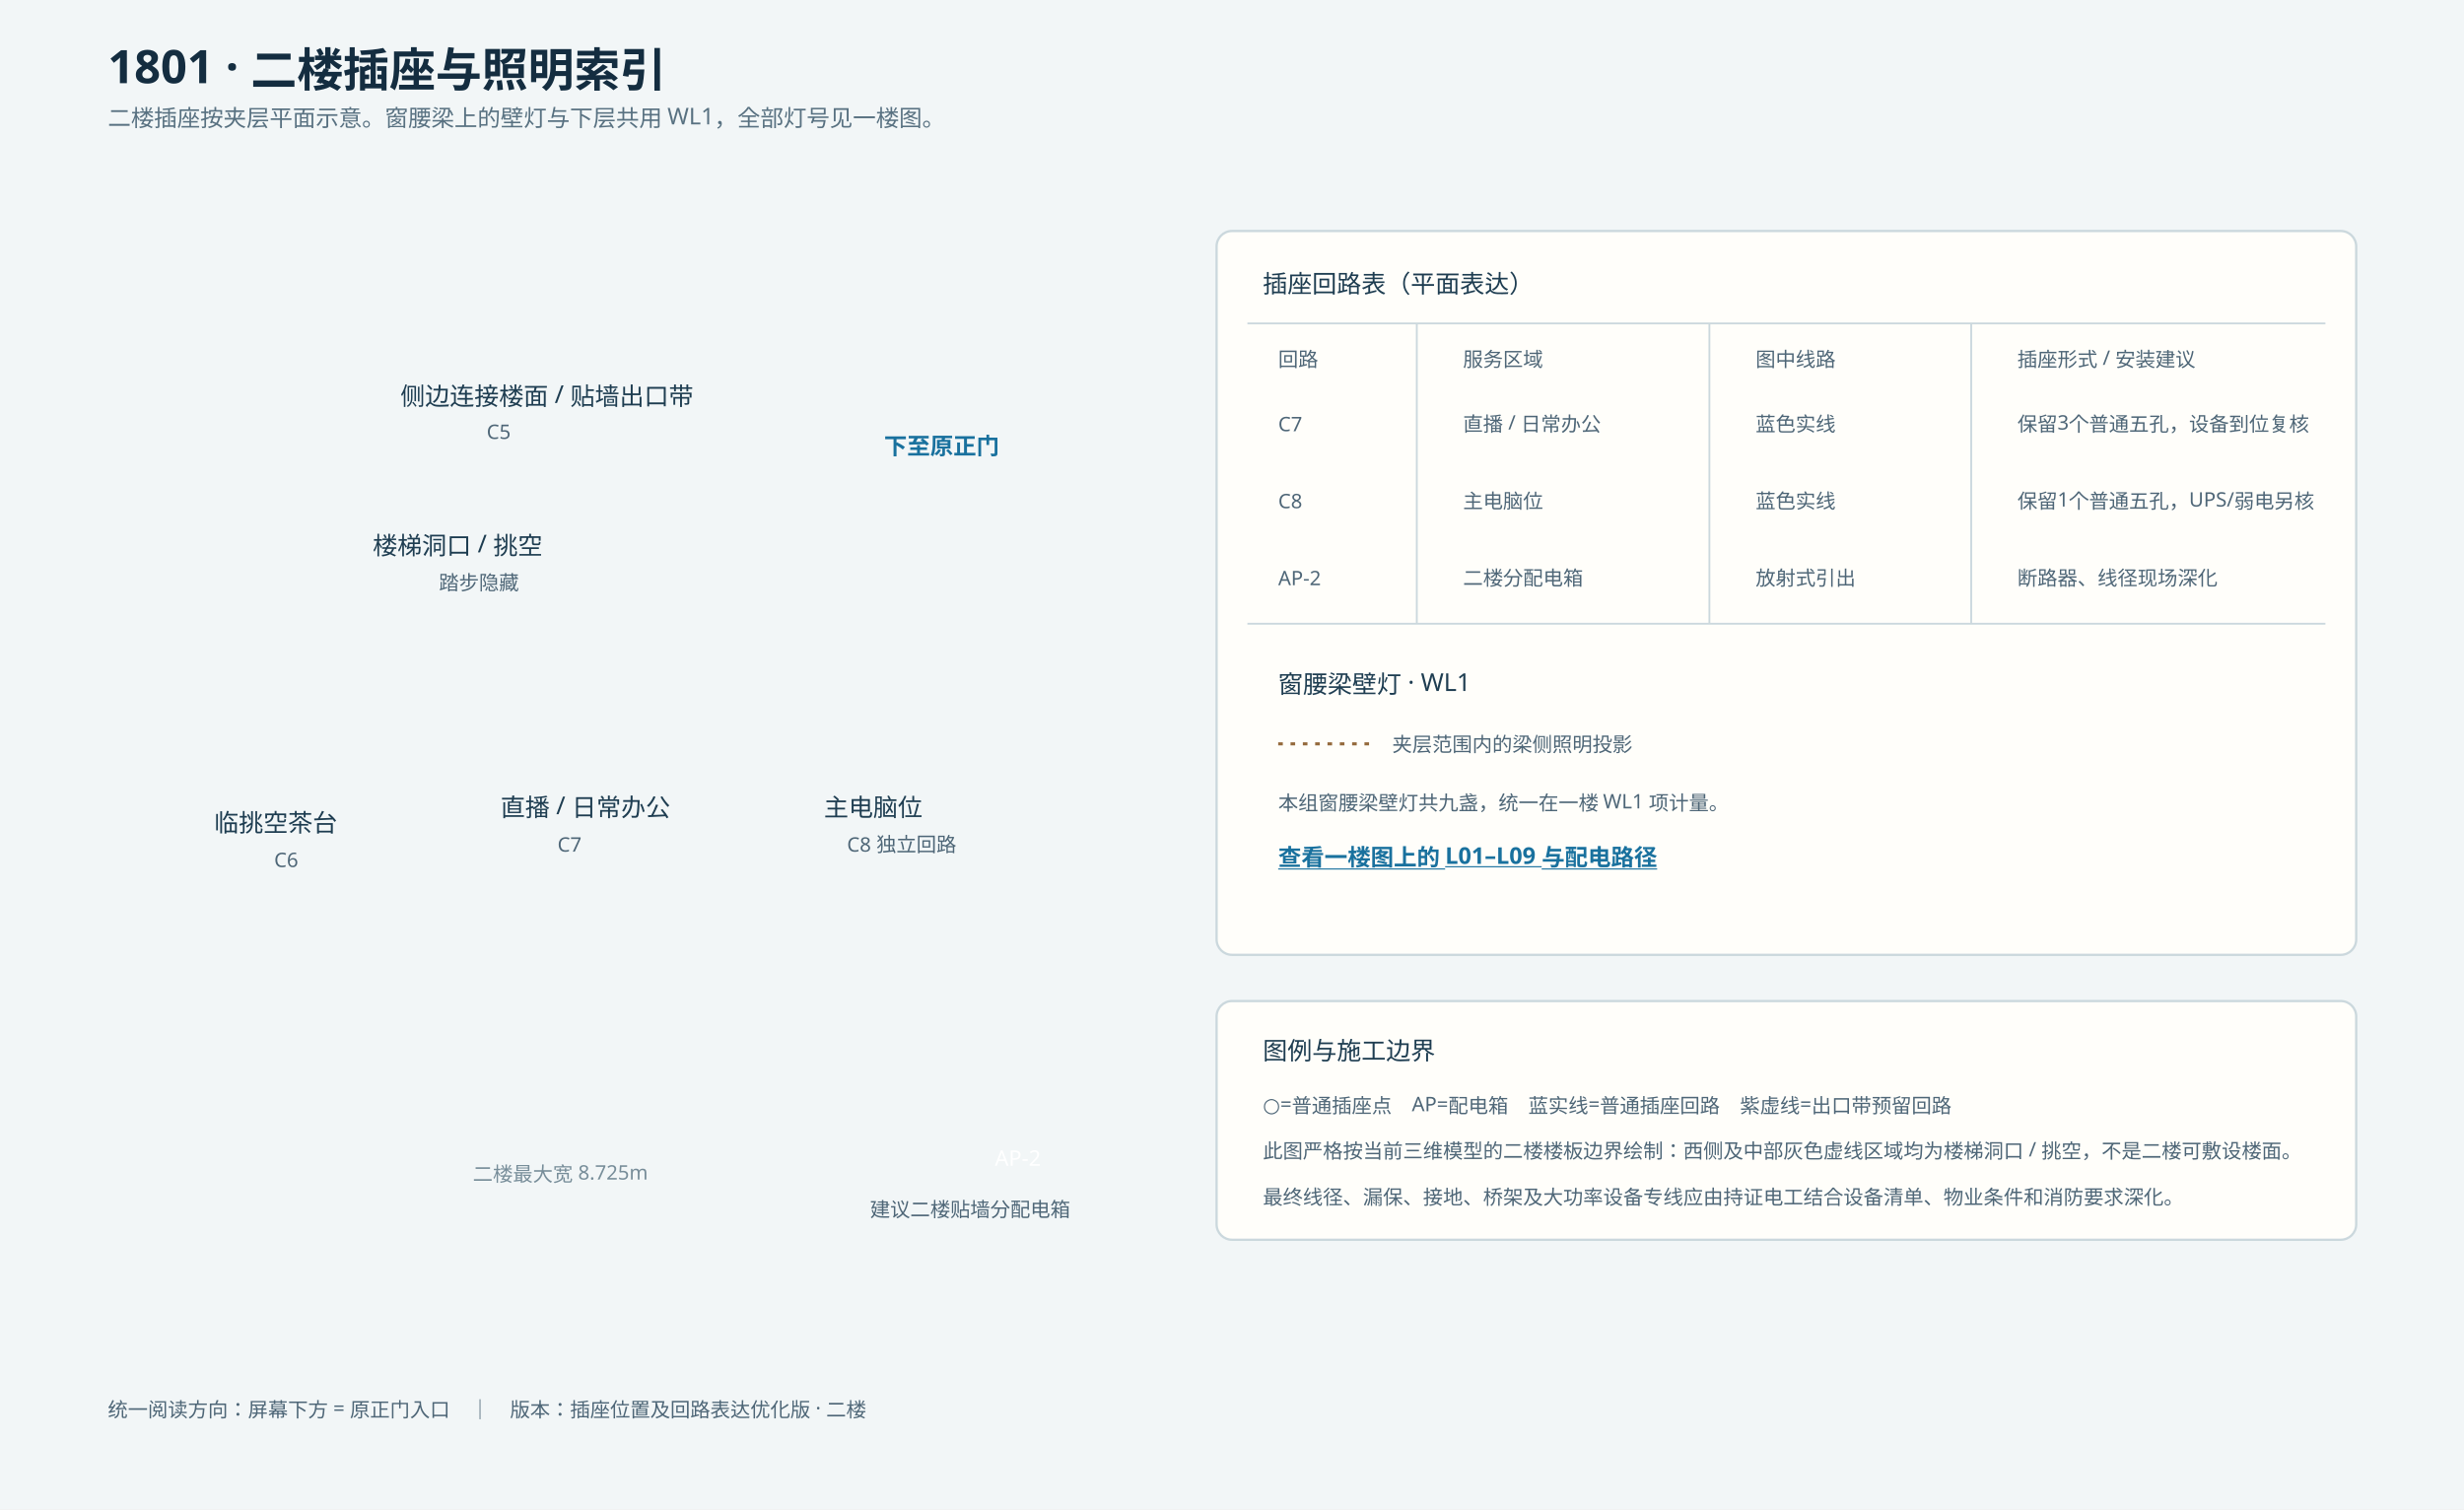
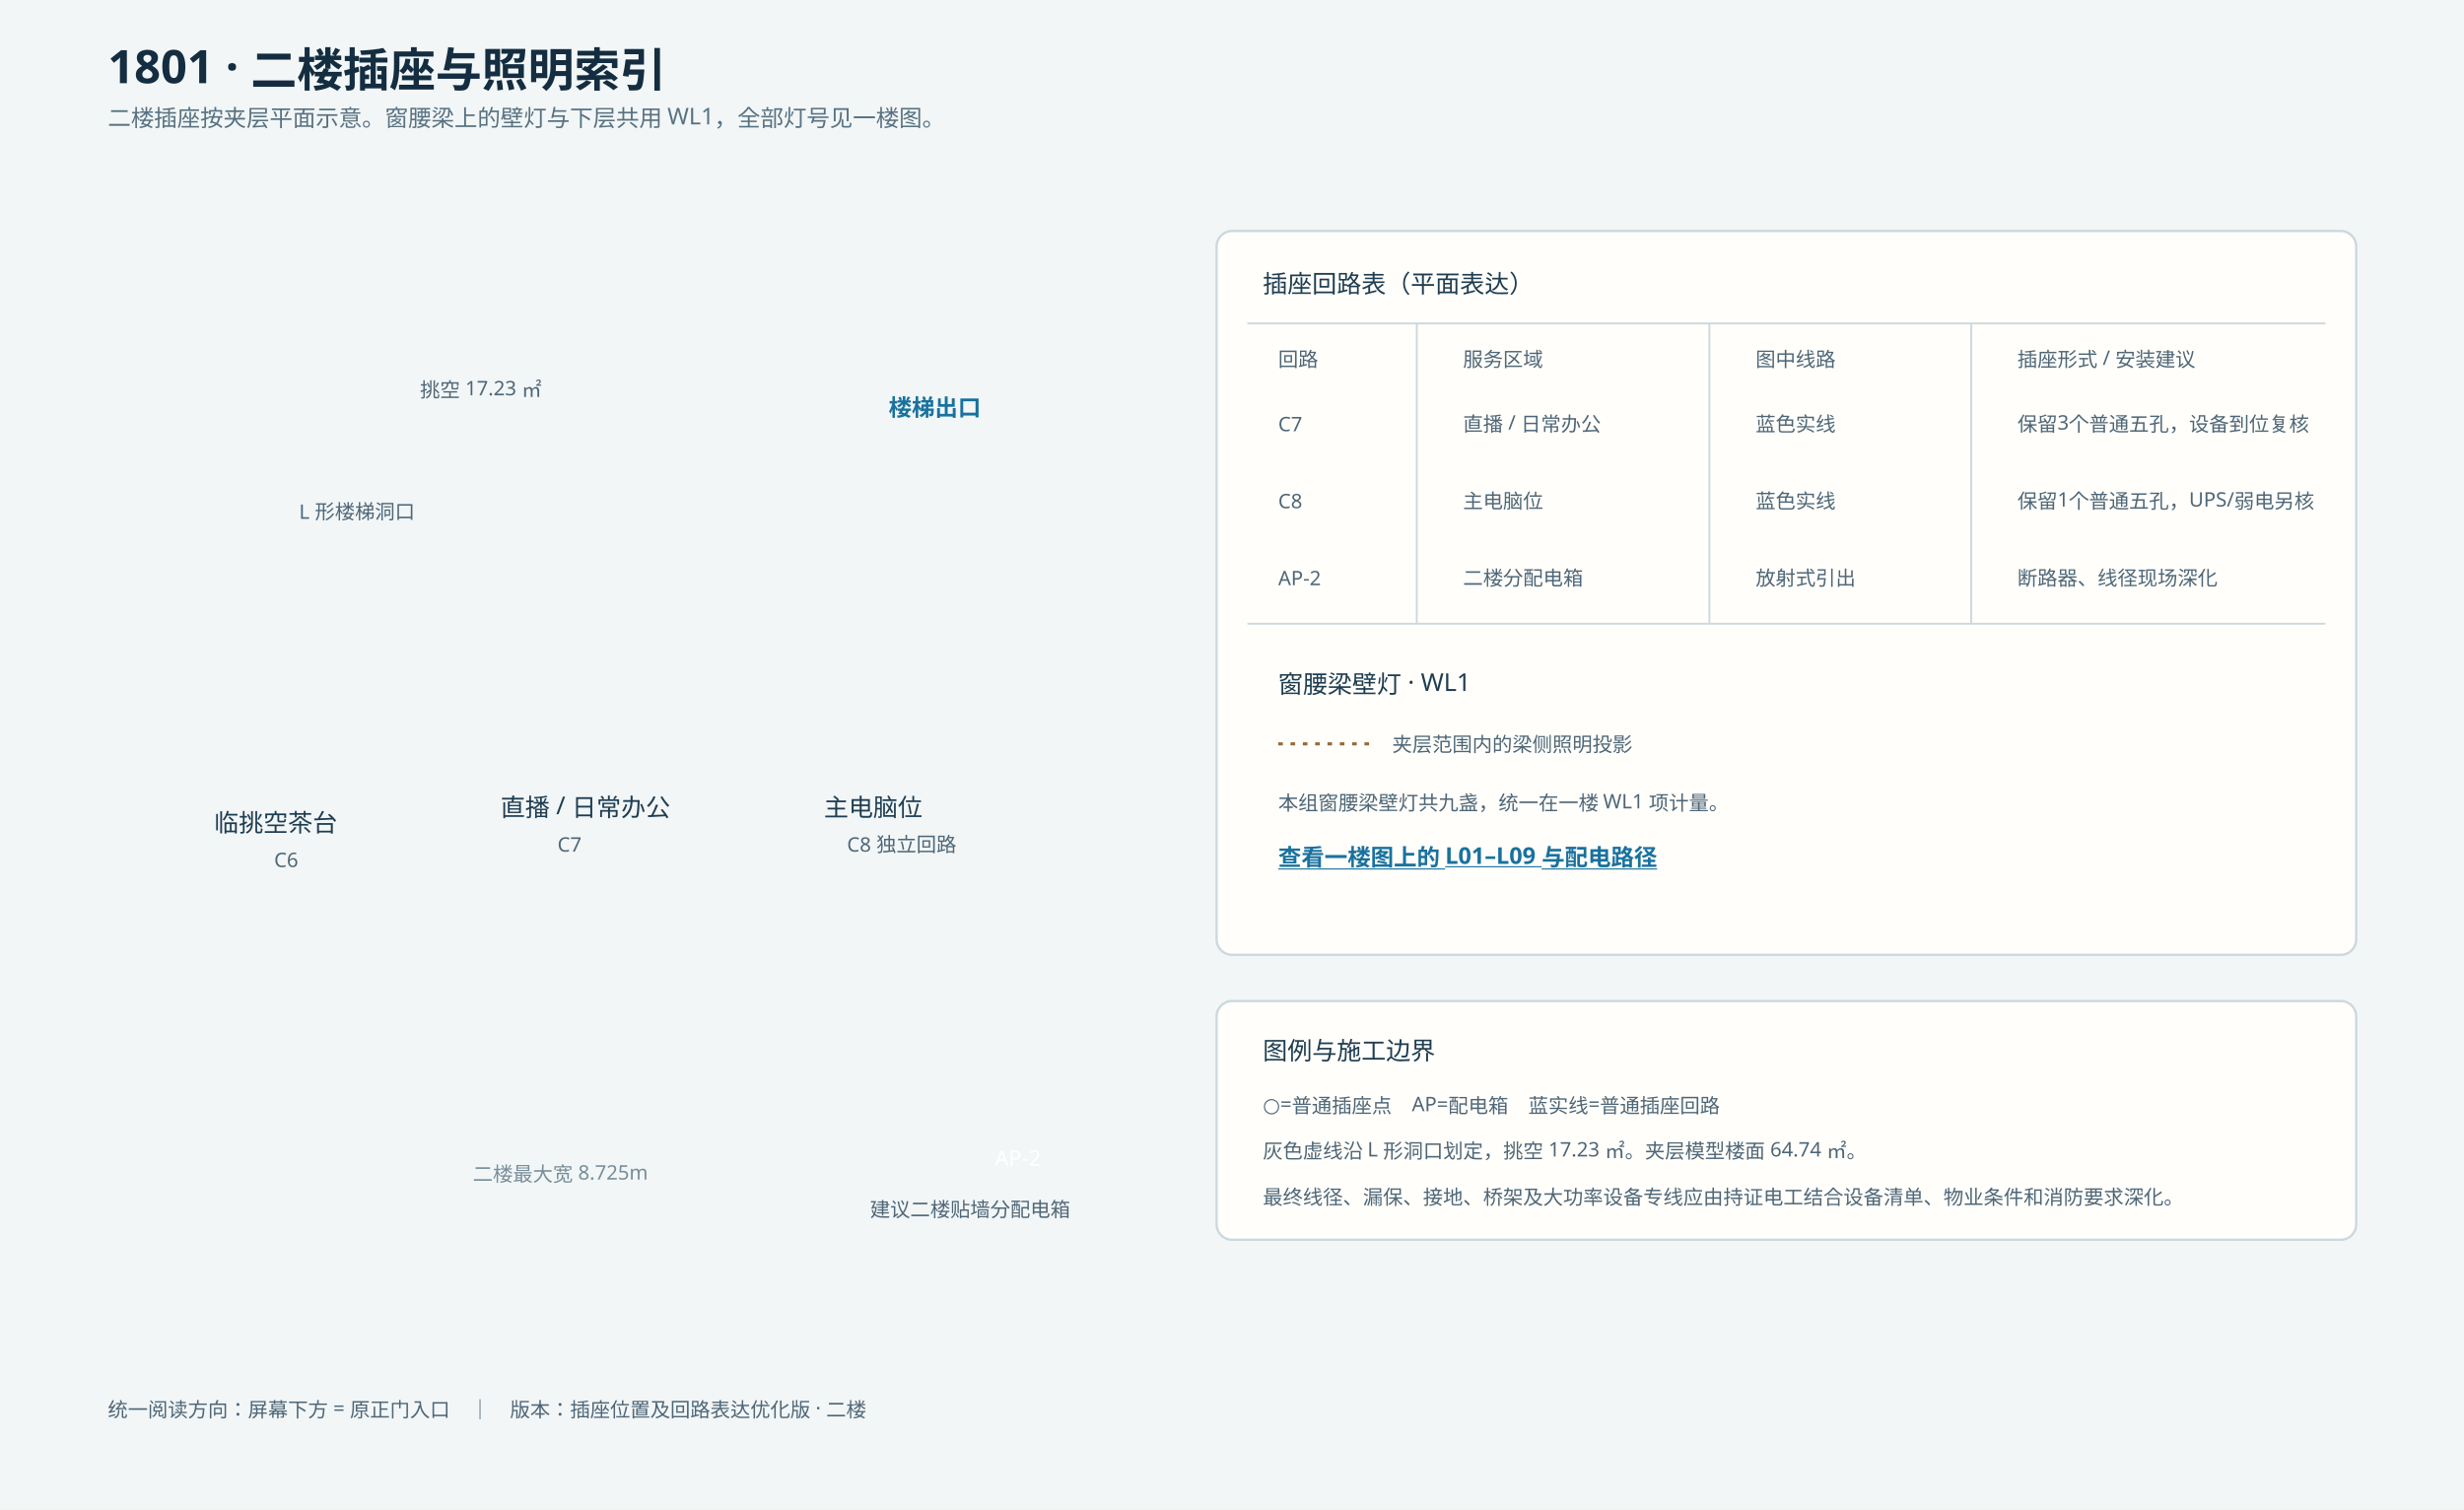
<svg xmlns="http://www.w3.org/2000/svg" width="1600" height="980" viewBox="0 0 1600 980">
  <style>
 .t{font:600 30px 'Microsoft YaHei',sans-serif;fill:#142d40}.st{font:15px 'Microsoft YaHei',sans-serif;fill:#587181}.tx{font:16px 'Microsoft YaHei',sans-serif;fill:#1e3d51}.sm{font:13px 'Microsoft YaHei',sans-serif;fill:#4e6677}.wall{fill:#fbfaf6;stroke:#26363e;stroke-width:7;stroke-linejoin:round}.part{fill:#f2f6f5;stroke:#80939d;stroke-width:1.5}.void{fill:#e5ecef;stroke:#6c7f8a;stroke-width:2;stroke-dasharray:9 7}.wire{fill:none;stroke:#116eaa;stroke-width:3.5;stroke-linecap:round;stroke-linejoin:round}.wire2{fill:none;stroke:#734f9e;stroke-width:3.5;stroke-linecap:round;stroke-linejoin:round;stroke-dasharray:9 7}.out{fill:#fff;stroke:#c9312b;stroke-width:2.5}.db{fill:#224b67;stroke:#fff;stroke-width:2}.dim{stroke:#9fb0b8;stroke-width:1.3;fill:none}.dimt{font:13px 'Microsoft YaHei',sans-serif;fill:#778d99}.box{fill:#fffefa;stroke:#cbd8dd;stroke-width:1.5}.drawing{transform:rotate(180deg);transform-origin:390px 464px}.drawing text{transform:rotate(180deg);transform-box:fill-box;transform-origin:center}.entry{font:600 15px 'Microsoft YaHei',sans-serif;fill:#19719e}
</style>
  <rect width="1600" height="980" fill="#f2f6f7" />
  <text class="t" x="70" y="54">1801 · 二楼插座与照明索引</text>
  <text class="st" x="70" y="82">二楼插座按夹层平面示意。窗腰梁上的壁灯与下层共用 WL1，全部灯号见一楼图。</text>
  <g class="drawing">
-     <path class="wall" d="M625 207L625 212L660 212L660 207L695 207L695 720L85 720L85 311L563 311L563 212L85 212L85 207L625 207Z" />
-     <rect class="part" x="100" y="225" width="454" height="77" />
-     <text class="tx" x="260" y="263">侧边连接楼面 / 贴墙出口带</text>
-     <text class="sm" x="316" y="285">C5</text>
-     <rect class="void" x="100" y="315" width="463" height="96" />
-     <text class="tx" x="242" y="360">楼梯洞口 / 挑空</text>
-     <text class="sm" x="285" y="383">踏步隐藏</text>
+     <path class="wall" fill-rule="evenodd" d="M625.086 207L625.086 212.457L660.043 212.457L660.043 207L695 207L695 720L85 720L85 207ZM100.381 395.828L359.762 395.828L359.762 305.234L555.521 305.234L555.521 212.457L100.381 212.457Z" />
+     <path id="current-stair-opening" class="void" d="M100.381 395.828L359.762 395.828L359.762 305.234L555.521 305.234L555.521 212.457L100.381 212.457Z" />
+     <text x="231.819" y="336.887" text-anchor="middle" class="sm">L 形楼梯洞口</text>
+     <text x="312.221" y="257.754" text-anchor="middle" class="sm">挑空 17.23 ㎡</text>
    <rect class="part" x="100" y="425" width="170" height="280" />
    <text class="tx" x="139" y="540">临挑空茶台</text>
    <text class="sm" x="178" y="563">C6</text>
    <rect class="part" x="285" y="425" width="194" height="280" />
    <text class="tx" x="325" y="530">直播 / 日常办公</text>
    <text class="sm" x="362" y="553">C7</text>
    <rect class="part" x="494" y="425" width="186" height="280" />
    <text class="tx" x="535" y="530">主电脑位</text>
    <text class="sm" x="550" y="553">C8 独立回路</text>
    <path id="wl1-projection" d="M85 669.901H630.819V316.929" fill="none" stroke="#946a3c" stroke-width="2" stroke-dasharray="3 5" aria-label="WL1 窗腰梁照明投影" />
    <path class="dim" d="M85 748H695M85 740V758M695 740V758" />
    <text class="dimt" x="307" y="767">二楼最大宽 8.725m</text>
    <path class="dim" d="M715 720V207M707 720H723M707 207H723" />
    <text class="dimt" transform="translate(735 530) rotate(-90)">二楼最大进深 9.400m</text>
    <rect class="db" x="635" y="735" width="55" height="32" rx="3" />
    <text x="646" y="757" fill="#fff" font-family="Microsoft YaHei" font-size="14">AP-2</text>
    <text class="sm" x="565" y="790">建议二楼贴墙分配电箱</text>
    <path class="wire" d="M663 735V680H585V498M663 680H386V500" />
    <g class="out">
      <g transform="translate(250 690)">
        <circle r="9" />
        <path d="M-4-3V4M4-3V4" />
      </g>
      <g transform="translate(385 690)">
        <circle r="9" />
        <path d="M-4-3V4M4-3V4" />
      </g>
      <g transform="translate(595 690)">
        <circle r="9" />
        <path d="M-4-3V4M4-3V4" />
      </g>
      <g transform="translate(665 550)">
        <circle r="9" />
        <path d="M-4-3V4M4-3V4" />
      </g>
    </g>
-     <path d="M563 304V280M553 293L563 280L573 293" fill="none" stroke="#19719e" stroke-width="2.5" />
-     <text class="entry" x="574" y="295">下至原正门</text>
+     <path d="M539 251H575M568 245L575 251L568 257" fill="none" stroke="#19719e" stroke-width="2.5" />
+     <text class="entry" x="577" y="270">楼梯出口</text>
  </g>
  <rect class="box" x="790" y="150" width="740" height="470" rx="10" />
  <text class="tx" x="820" y="190">插座回路表（平面表达）</text>
  <path d="M810 210H1510M920 210V405M1110 210V405M1280 210V405M810 405H1510" stroke="#cbd8dd" stroke-width="1.2" />
  <text class="sm" x="830" y="238">回路</text>
  <text class="sm" x="950" y="238">服务区域</text>
  <text class="sm" x="1140" y="238">图中线路</text>
  <text class="sm" x="1310" y="238">插座形式 / 安装建议</text>
  <g class="sm">
    <text x="830" y="280">C7</text>
    <text x="950" y="280">直播 / 日常办公</text>
    <text x="1140" y="280">蓝色实线</text>
    <text x="1310" y="280">保留3个普通五孔，设备到位复核</text>
    <text x="830" y="330">C8</text>
    <text x="950" y="330">主电脑位</text>
    <text x="1140" y="330">蓝色实线</text>
    <text x="1310" y="330">保留1个普通五孔，UPS/弱电另核</text>
    <text x="830" y="380">AP-2</text>
    <text x="950" y="380">二楼分配电箱</text>
    <text x="1140" y="380">放射式引出</text>
    <text x="1310" y="380">断路器、线径现场深化</text>
  </g>
  <g id="lighting-plan-reference">
    <text class="tx" x="830" y="450">窗腰梁壁灯 · WL1</text>
    <path d="M830 483H890" fill="none" stroke="#946a3c" stroke-width="2" stroke-dasharray="3 5" />
    <text class="sm" x="904" y="488">夹层范围内的梁侧照明投影</text>
    <text class="sm" x="830" y="526">本组窗腰梁壁灯共九盏，统一在一楼 WL1 项计量。</text>
    <a href="./1801_一楼插座回路示意.svg">
      <text x="830" y="562" class="entry" text-decoration="underline">查看一楼图上的 L01–L09 与配电路径</text>
    </a>
  </g>
  <rect class="box" x="790" y="650" width="740" height="155" rx="10" />
  <text class="tx" x="820" y="688">图例与施工边界</text>
  <g class="sm">
-     <text x="820" y="722">○=普通插座点　AP=配电箱　蓝实线=普通插座回路　紫虚线=出口带预留回路</text>
-     <text x="820" y="752">此图严格按当前三维模型的二楼楼板边界绘制：西侧及中部灰色虚线区域均为楼梯洞口 / 挑空，不是二楼可敷设楼面。</text>
+     <text x="820" y="722">○=普通插座点　AP=配电箱　蓝实线=普通插座回路</text>
+     <text x="820" y="752">灰色虚线沿 L 形洞口划定，挑空 17.23 ㎡。夹层模型楼面 64.74 ㎡。</text>
    <text x="820" y="782">最终线径、漏保、接地、桥架及大功率设备专线应由持证电工结合设备清单、物业条件和消防要求深化。</text>
  </g>
  <text class="sm" x="70" y="920">统一阅读方向：屏幕下方 = 原正门入口　｜　版本：插座位置及回路表达优化版 · 二楼</text>
</svg>
